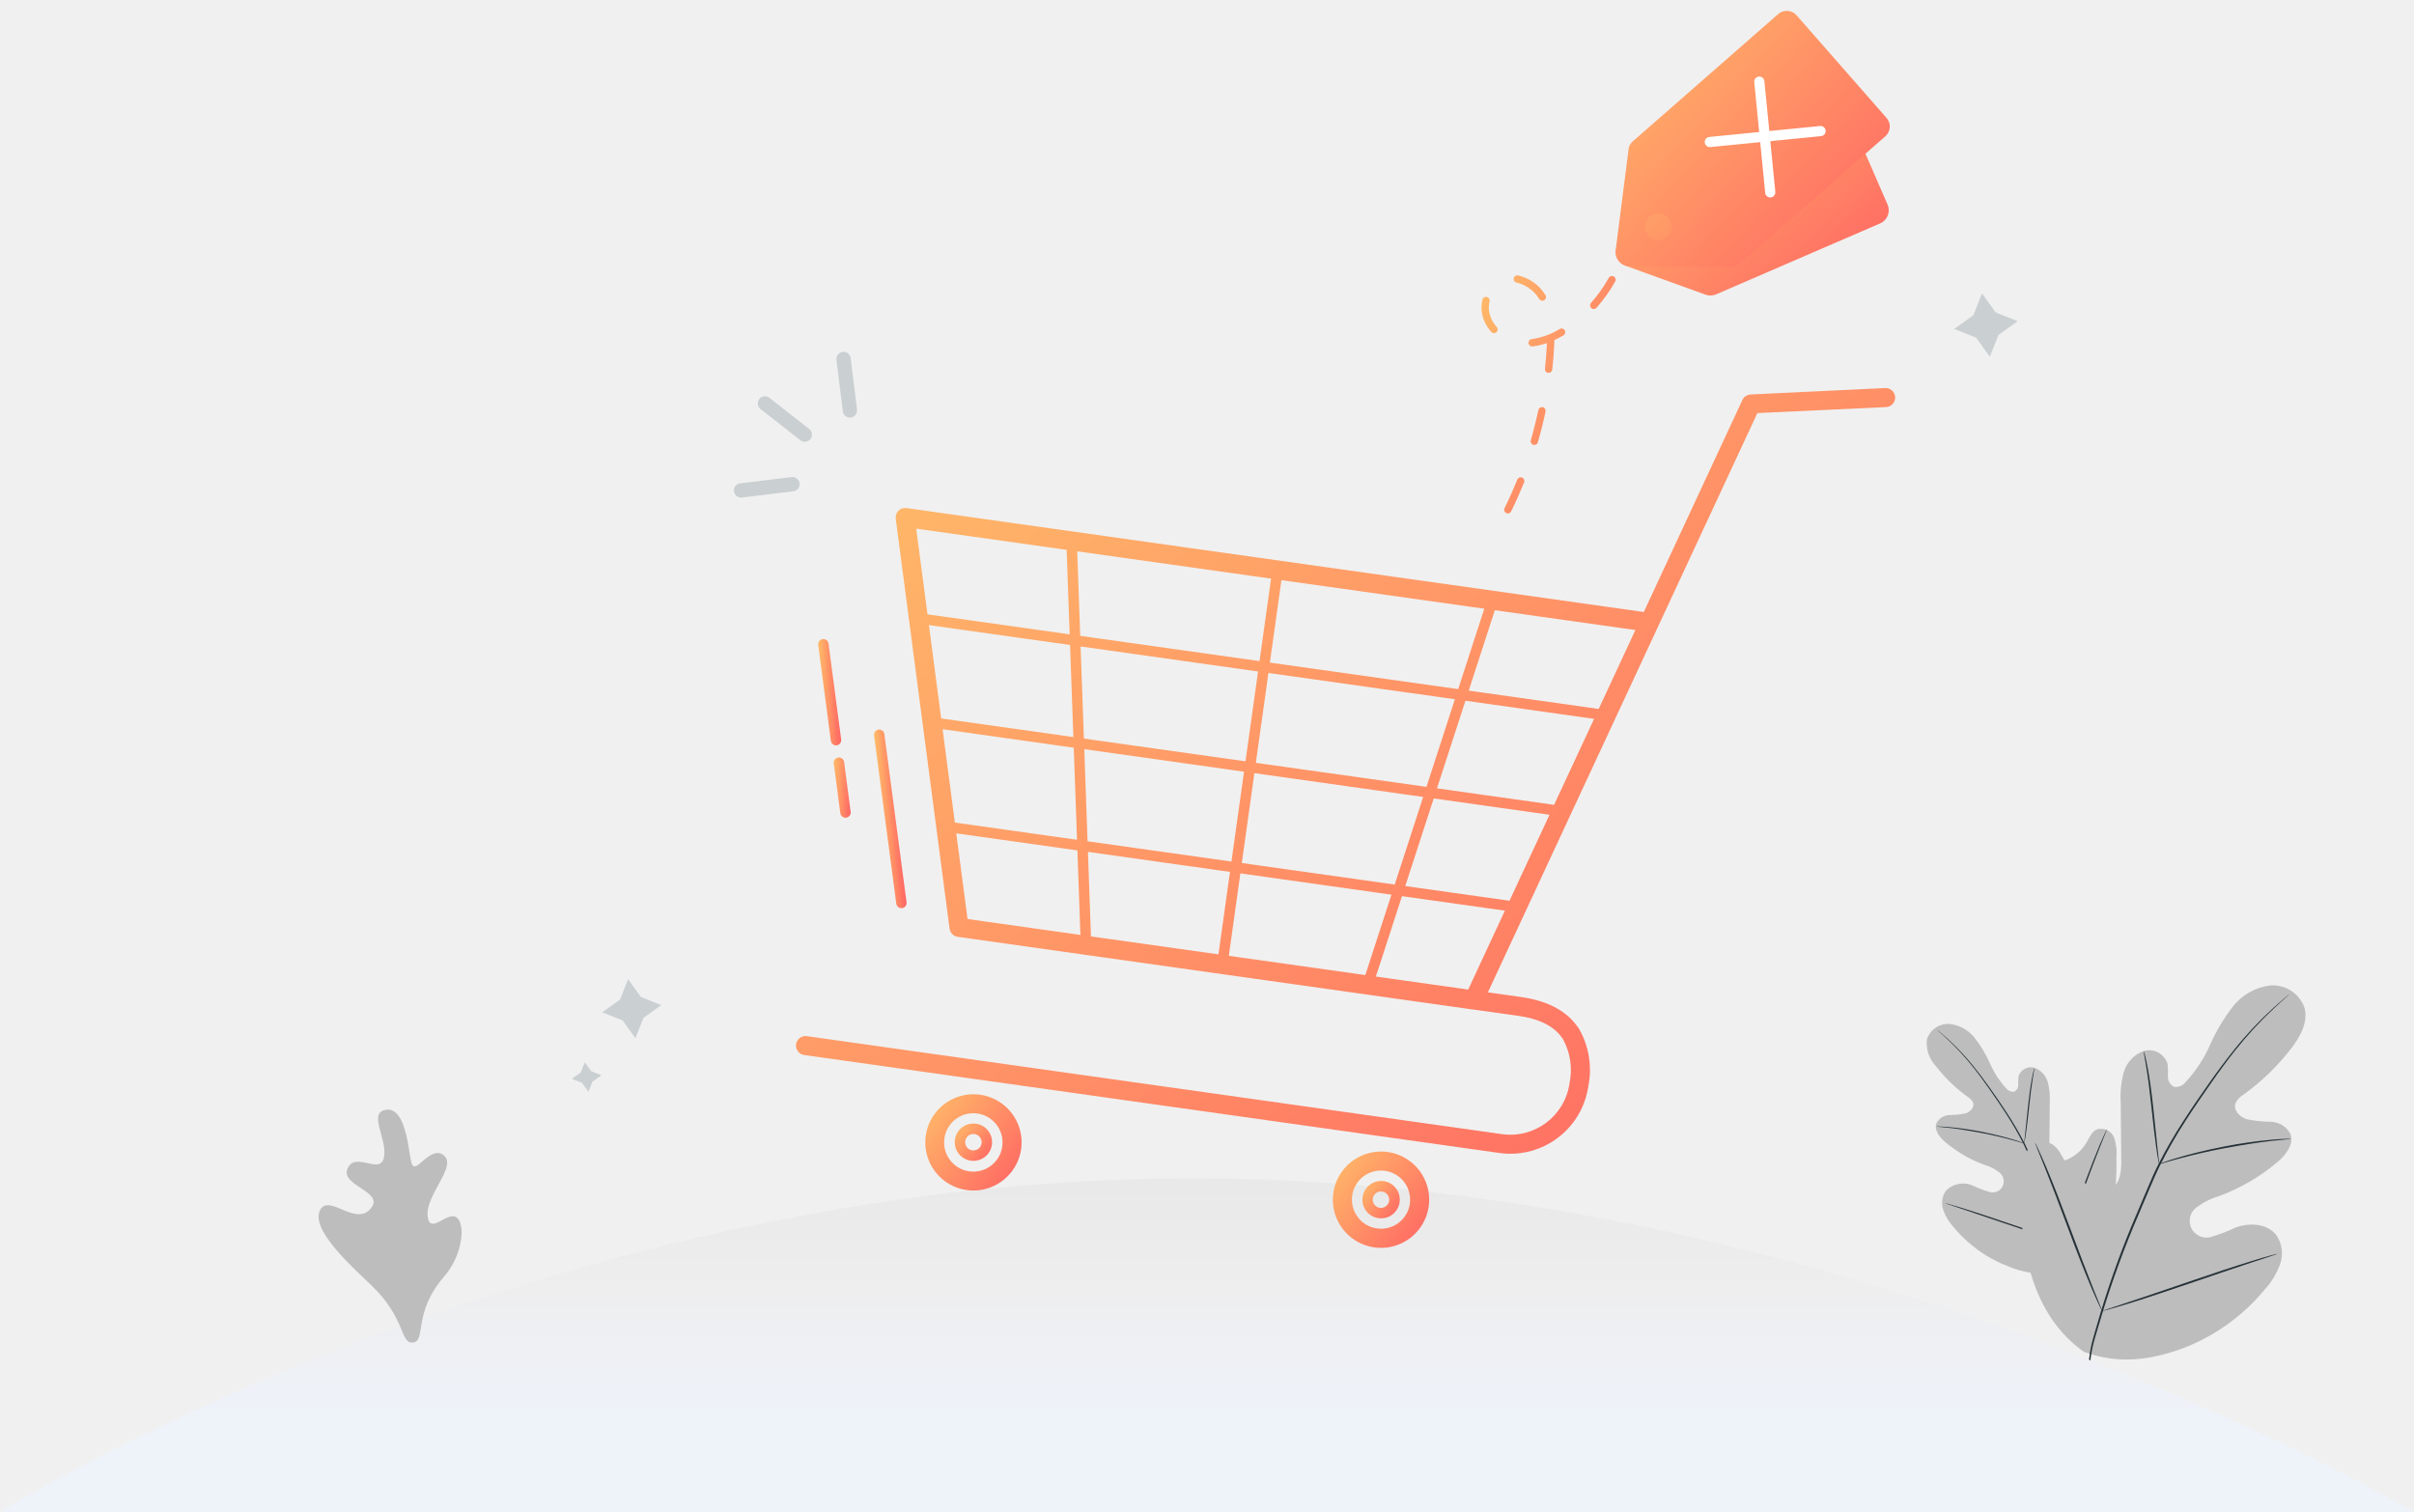
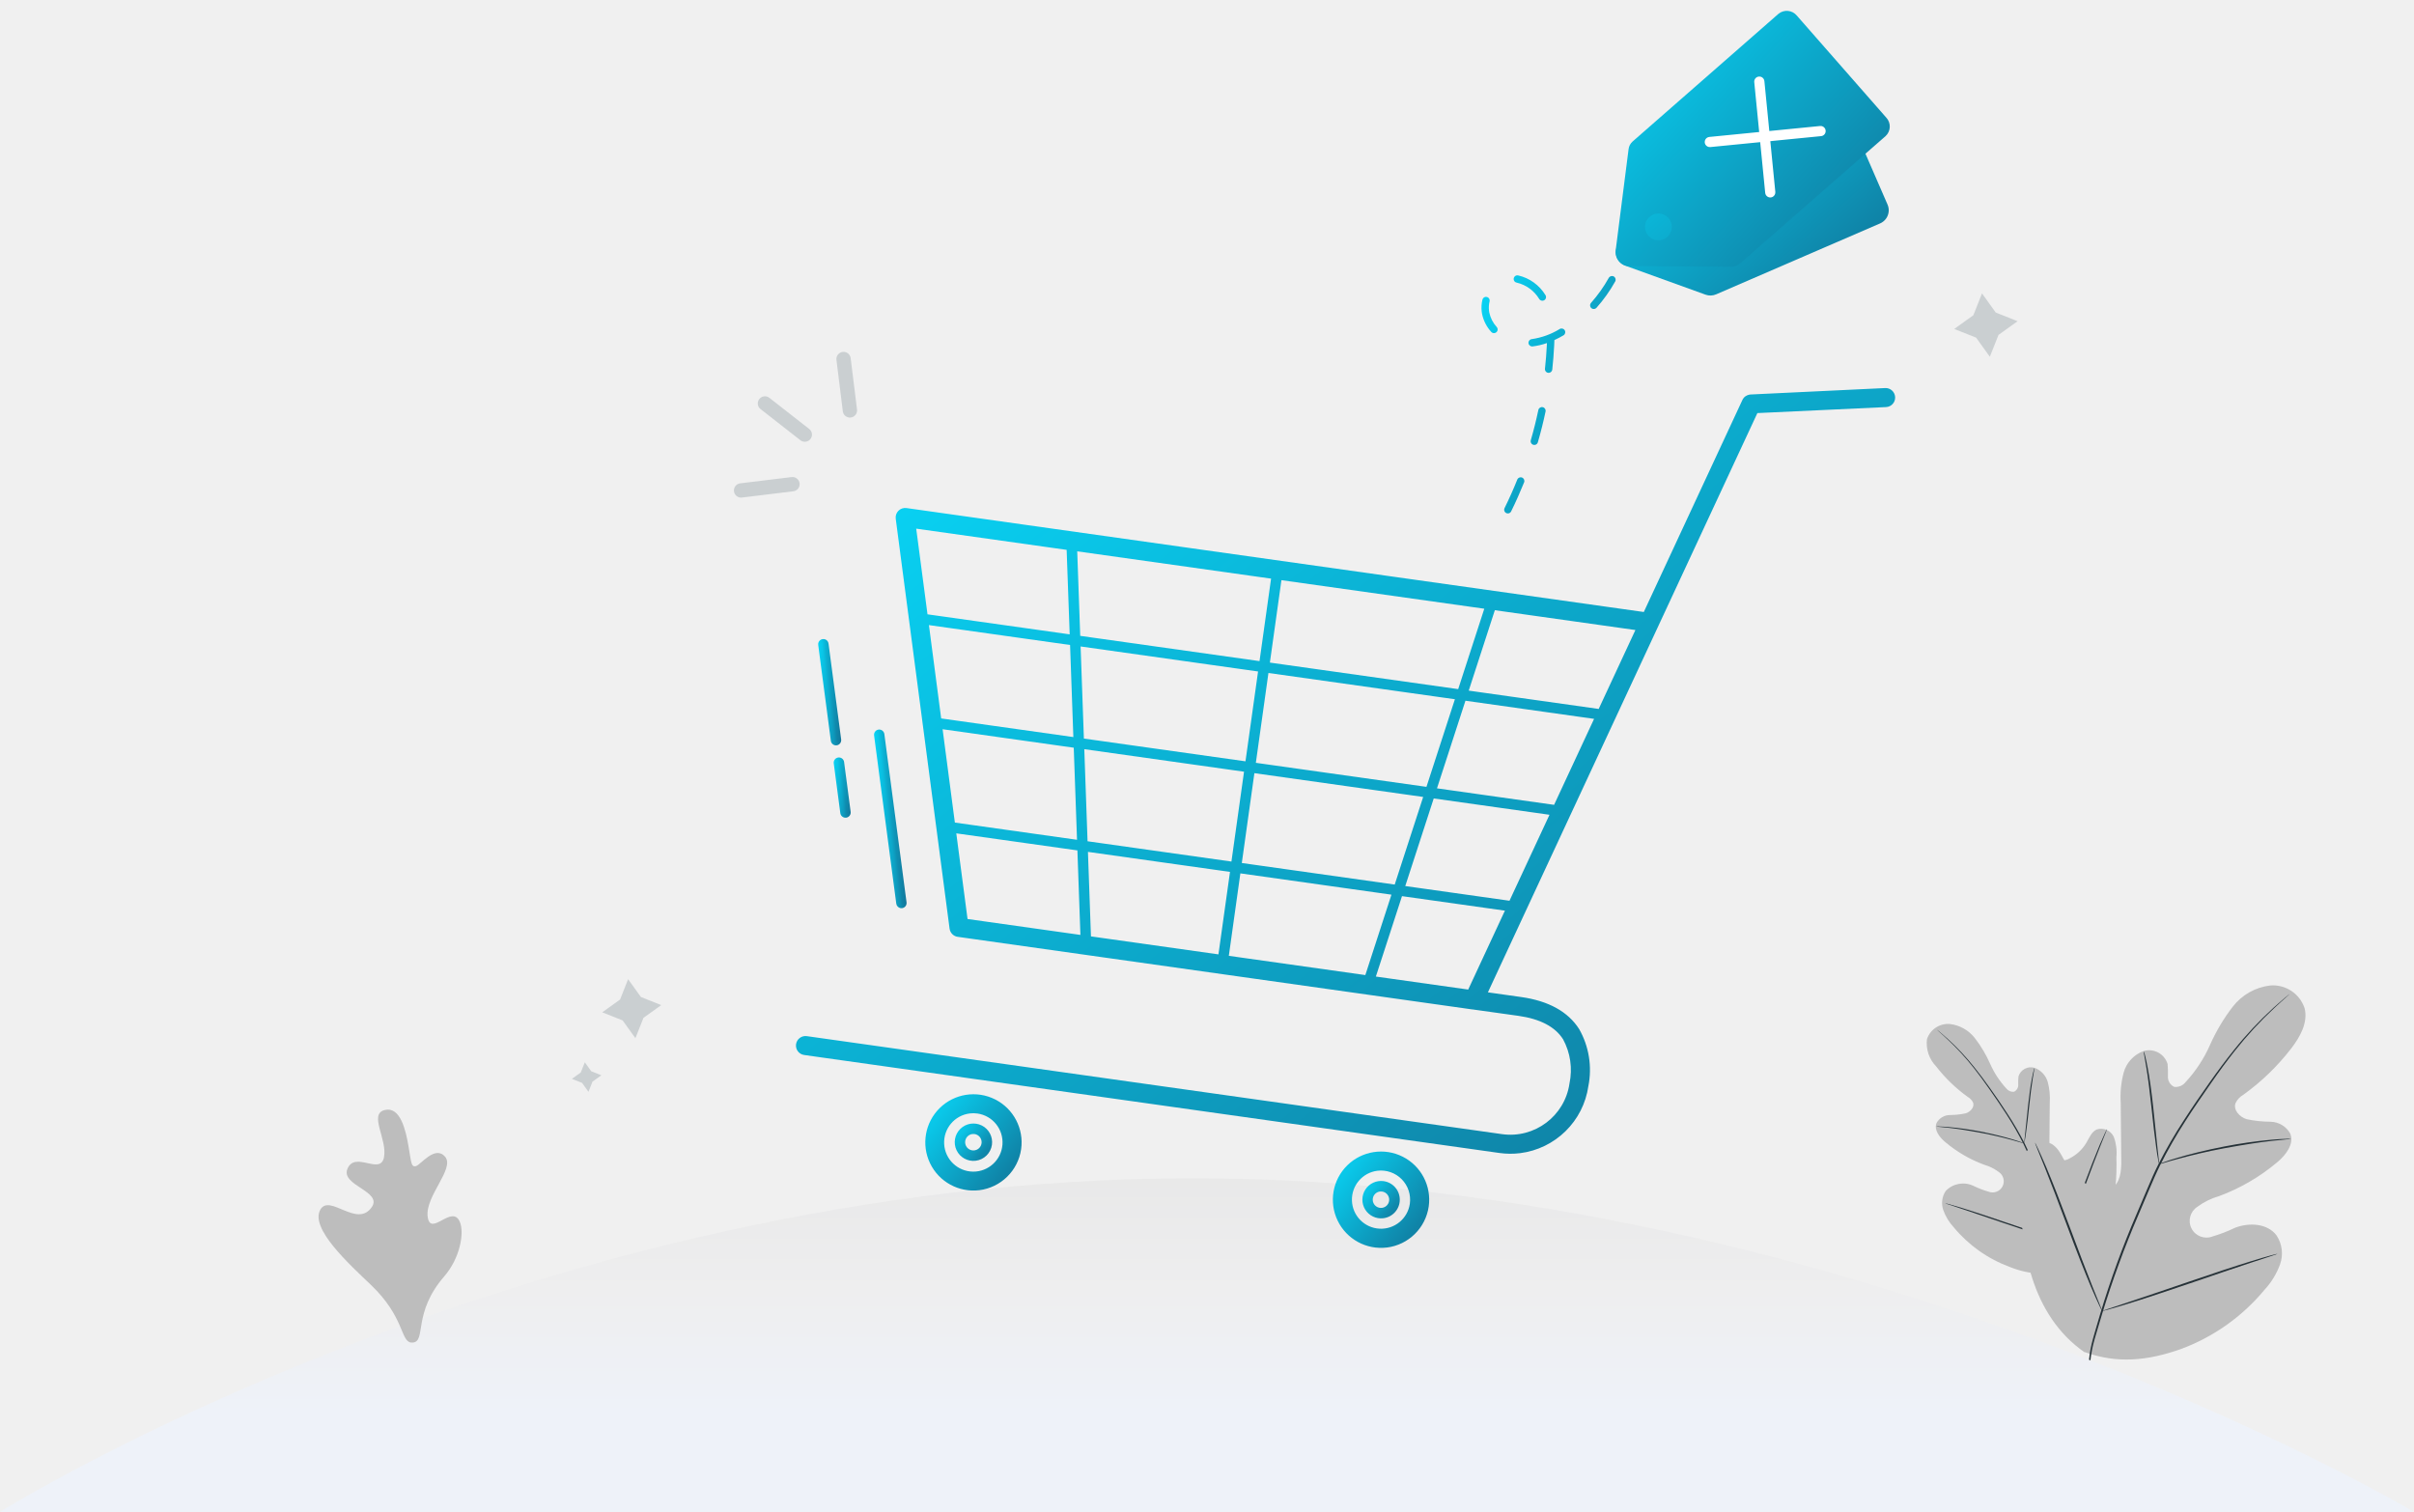
<svg xmlns="http://www.w3.org/2000/svg" width="282" height="176.631" viewBox="0 0 282 176.631">
  <defs>
    <linearGradient id="linear-gradient" x1="0.5" y1="-0.227" x2="0.5" y2="0.708" gradientUnits="objectBoundingBox">
      <stop offset="0" stop-color="#e5e5e5" />
      <stop offset="0.603" stop-color="#eeeeef" />
      <stop offset="1" stop-color="#eef2f9" />
    </linearGradient>
    <linearGradient id="linear-gradient-2" x2="1" y2="1" gradientUnits="objectBoundingBox">
-       <stop offset="0" stop-color="#ffbd69" />
-       <stop offset="1" stop-color="#ff6363" />
+       <stop offset="0" stop-color="#08d8f9" />
+       <stop offset="1" stop-color="#117397" />
    </linearGradient>
  </defs>
  <g id="empty_cart" transform="translate(-951.928 -424.488)">
    <g id="Group_4865" data-name="Group 4865" transform="translate(951.927 539.606)">
      <g id="Plant" transform="translate(225.046 4.51)">
        <path id="Path_5192" data-name="Path 5192" d="M127.211,393.547c4.152-2.879,5.11-8.249,4.966-13.08a5.316,5.316,0,0,0-.308-2.364,1.637,1.637,0,0,0-2-.857c-.6.281-.863.974-1.2,1.542a4.716,4.716,0,0,1-1.9,1.8,1.8,1.8,0,0,1-1.656.145c-.694-.385-.774-1.347-.764-2.158l.043-4.482a7.476,7.476,0,0,0-.228-2.368,2.486,2.486,0,0,0-1.557-1.686,1.508,1.508,0,0,0-1.871,1.005,7.4,7.4,0,0,0-.028,1,.845.845,0,0,1-.5.792.981.981,0,0,1-.878-.37,10.508,10.508,0,0,1-1.905-2.9,14.463,14.463,0,0,0-1.776-2.987,4.34,4.34,0,0,0-2.931-1.659,2.6,2.6,0,0,0-2.67,1.763,3.885,3.885,0,0,0,1.077,3.2,17.907,17.907,0,0,0,3.7,3.567,1.474,1.474,0,0,1,.616.672c.173.536-.336,1.064-.863,1.233a9.105,9.105,0,0,1-1.871.2,1.8,1.8,0,0,0-1.541.925c-.33.817.351,1.68,1.024,2.244a15.332,15.332,0,0,0,4.529,2.636,5.171,5.171,0,0,1,1.683.827,1.305,1.305,0,0,1-1.178,2.318,11.5,11.5,0,0,1-1.757-.678,2.808,2.808,0,0,0-3.234.6,2.537,2.537,0,0,0-.278,2.244,5.857,5.857,0,0,0,1.205,1.986,15.415,15.415,0,0,0,6.569,4.649,10.59,10.59,0,0,0,7.466.222" transform="translate(-109.986 -364.916)" fill="#bdbdbd" />
        <path id="Path_5193" data-name="Path 5193" d="M129.715,396.422a16.263,16.263,0,0,0-.962-4.393,71.829,71.829,0,0,0-2.824-7.747l-.845-1.991c-.278-.654-.555-1.3-.866-1.918a35.875,35.875,0,0,0-1.991-3.434c-.684-1.064-1.372-2.05-2.019-2.966s-1.278-1.757-1.877-2.5a28.467,28.467,0,0,0-3.083-3.292c-.395-.358-.709-.616-.925-.808l-.247-.2a.594.594,0,0,0-.086-.065.566.566,0,0,0,.077.077l.237.213c.21.185.518.462.906.827a30.107,30.107,0,0,1,3.052,3.316c.595.746,1.212,1.588,1.85,2.506s1.328,1.905,2.007,2.969a36.281,36.281,0,0,1,1.967,3.434c.308.616.58,1.258.86,1.911l.845,1.991a73.655,73.655,0,0,1,2.831,7.725,16.456,16.456,0,0,1,.986,4.362" transform="translate(-112.755 -366.431)" fill="#263238" />
        <path id="Path_5194" data-name="Path 5194" d="M147,390.365a1.625,1.625,0,0,0,.08-.342c.043-.222.1-.543.15-.943.117-.8.24-1.905.37-3.126s.268-2.324.4-3.12c.062-.4.117-.718.157-.925a1.606,1.606,0,0,0,.046-.348,1.6,1.6,0,0,0-.1.336c-.059.219-.125.536-.2.925-.154.792-.308,1.9-.441,3.12l-.326,3.129-.1.946a1.6,1.6,0,0,0-.025.348Z" transform="translate(-135.588 -376.429)" fill="#263238" />
        <path id="Path_5195" data-name="Path 5195" d="M113.577,403.739a2.239,2.239,0,0,0,.41.05c.265.025.647.059,1.119.114.943.1,2.244.308,3.665.57s2.7.579,3.619.83c.459.12.829.228,1.085.308a2.211,2.211,0,0,0,.4.1,2.212,2.212,0,0,0-.385-.154c-.251-.089-.616-.213-1.077-.345-.925-.276-2.192-.595-3.619-.872a36.378,36.378,0,0,0-3.684-.526c-.476-.043-.86-.062-1.125-.068a2.176,2.176,0,0,0-.41,0Z" transform="translate(-112.469 -391.767)" fill="#263238" />
        <path id="Path_5196" data-name="Path 5196" d="M161.44,417.842a.525.525,0,0,0,.071-.125l.179-.373c.154-.324.361-.8.616-1.387.5-1.181,1.144-2.831,1.825-4.661s1.31-3.487,1.785-4.673l.567-1.406.15-.382a.53.53,0,0,0,.043-.139.542.542,0,0,0-.071.125l-.179.373c-.154.324-.361.8-.616,1.387-.5,1.181-1.144,2.831-1.829,4.661s-1.31,3.487-1.785,4.673l-.567,1.406-.15.382a.541.541,0,0,0-.04.139Z" transform="translate(-145.578 -392.432)" fill="#263238" />
        <path id="Path_5197" data-name="Path 5197" d="M117.05,432.86a.548.548,0,0,0,.136.055l.4.136,1.464.481c1.233.407,2.941.986,4.821,1.631s3.592,1.208,4.837,1.591c.616.191,1.127.339,1.48.435l.4.108a.536.536,0,0,0,.145.028.561.561,0,0,0-.136-.055l-.4-.136-1.453-.481c-1.233-.407-2.941-.986-4.821-1.631s-3.588-1.208-4.837-1.591c-.616-.191-1.127-.339-1.48-.435l-.407-.108A.536.536,0,0,0,117.05,432.86Z" transform="translate(-114.872 -411.914)" fill="#263238" />
      </g>
      <g id="Plant-2" data-name="Plant" transform="translate(236.067 0)">
        <path id="Path_5192-2" data-name="Path 5192" d="M117.441,407.784c-6.218-4.311-7.653-12.352-7.436-19.585a7.952,7.952,0,0,1,.462-3.54,2.451,2.451,0,0,1,2.991-1.283c.9.42,1.293,1.459,1.8,2.308a7.062,7.062,0,0,0,2.839,2.7,2.692,2.692,0,0,0,2.48.217c1.039-.576,1.159-2.017,1.145-3.231l-.065-6.711a11.194,11.194,0,0,1,.342-3.545,3.722,3.722,0,0,1,2.331-2.525,2.258,2.258,0,0,1,2.8,1.5,11.076,11.076,0,0,1,.042,1.5,1.265,1.265,0,0,0,.743,1.186,1.47,1.47,0,0,0,1.316-.554,15.75,15.75,0,0,0,2.853-4.339,21.63,21.63,0,0,1,2.659-4.473,6.5,6.5,0,0,1,4.39-2.483,3.9,3.9,0,0,1,4,2.64c.443,1.688-.54,3.411-1.611,4.787a26.814,26.814,0,0,1-5.539,5.34,2.206,2.206,0,0,0-.923,1.006c-.259.8.5,1.592,1.293,1.846a13.651,13.651,0,0,0,2.8.3,2.689,2.689,0,0,1,2.308,1.385c.494,1.223-.526,2.516-1.533,3.36a22.957,22.957,0,0,1-6.781,3.947,7.741,7.741,0,0,0-2.52,1.237,1.955,1.955,0,0,0,1.763,3.471,17.171,17.171,0,0,0,2.63-1.016c1.648-.628,3.78-.522,4.842.9a3.8,3.8,0,0,1,.415,3.36,8.769,8.769,0,0,1-1.809,2.973,23.079,23.079,0,0,1-9.838,6.962c-3.822,1.339-7.386,1.713-11.18.332" transform="translate(-109.984 -364.913)" fill="#bdbdbd" />
        <path id="Path_5193-2" data-name="Path 5193" d="M113.99,411c.254-2.866.383-2.927,1.44-6.578a107.552,107.552,0,0,1,4.228-11.6l1.265-2.981c.415-.979.831-1.948,1.3-2.871a53.707,53.707,0,0,1,2.981-5.142c1.025-1.592,2.054-3.07,3.023-4.44s1.911-2.63,2.811-3.744a42.621,42.621,0,0,1,4.616-4.93c.591-.536,1.062-.923,1.385-1.209l.369-.3a.889.889,0,0,1,.129-.1.85.85,0,0,1-.115.115l-.355.319c-.314.277-.777.692-1.357,1.237a45.089,45.089,0,0,0-4.568,4.966c-.891,1.117-1.814,2.377-2.769,3.753s-1.989,2.853-3.006,4.445a54.337,54.337,0,0,0-2.945,5.142c-.462.923-.868,1.883-1.288,2.862l-1.265,2.981a110.281,110.281,0,0,0-4.237,11.567c-1.066,3.637-1.209,3.693-1.478,6.532" transform="translate(-106.136 -366.093)" fill="#263238" />
        <path id="Path_5194-2" data-name="Path 5194" d="M148.8,394.743a2.433,2.433,0,0,1-.12-.512c-.065-.332-.143-.812-.225-1.412-.175-1.2-.36-2.853-.554-4.68s-.4-3.48-.6-4.671c-.092-.6-.175-1.076-.235-1.385a2.4,2.4,0,0,1-.069-.522,2.4,2.4,0,0,1,.152.5c.088.328.189.8.3,1.385.231,1.186.462,2.843.66,4.671l.489,4.684.157,1.417a2.4,2.4,0,0,1,.037.522Z" transform="translate(-132.637 -373.876)" fill="#263238" />
        <path id="Path_5195-2" data-name="Path 5195" d="M129,403.737a3.349,3.349,0,0,1-.614.074c-.4.037-.969.088-1.676.171-1.413.157-3.36.462-5.488.854s-4.043.868-5.419,1.242c-.688.18-1.242.342-1.625.462a3.309,3.309,0,0,1-.6.148,3.308,3.308,0,0,1,.576-.231c.374-.134.923-.319,1.611-.517,1.385-.411,3.281-.891,5.419-1.306a54.45,54.45,0,0,1,5.516-.789c.711-.065,1.288-.092,1.685-.1a3.259,3.259,0,0,1,.614,0Z" transform="translate(-97.41 -385.811)" fill="#263238" />
        <path id="Path_5196-2" data-name="Path 5196" d="M169.285,424.378a.789.789,0,0,1-.106-.189l-.268-.559c-.231-.485-.54-1.2-.923-2.077-.751-1.768-1.713-4.237-2.733-6.979s-1.962-5.221-2.673-7l-.849-2.1-.225-.572a.8.8,0,0,1-.065-.208.813.813,0,0,1,.106.189l.268.559c.231.485.54,1.2.923,2.077.751,1.768,1.713,4.237,2.737,6.979s1.962,5.221,2.673,7l.849,2.1.225.572A.808.808,0,0,1,169.285,424.378Z" transform="translate(-159.788 -386.331)" fill="#263238" />
        <path id="Path_5197-2" data-name="Path 5197" d="M137.541,432.86a.821.821,0,0,1-.2.083l-.6.2-2.193.72c-1.846.609-4.4,1.478-7.219,2.442s-5.378,1.81-7.242,2.382c-.923.286-1.689.508-2.216.651l-.6.162a.8.8,0,0,1-.217.042.84.84,0,0,1,.2-.083l.6-.2,2.174-.72c1.846-.609,4.4-1.478,7.219-2.442s5.373-1.81,7.242-2.382c.923-.286,1.689-.508,2.216-.651l.609-.162A.8.8,0,0,1,137.541,432.86Z" transform="translate(-107.554 -401.497)" fill="#263238" />
      </g>
      <path id="Path_5742" data-name="Path 5742" d="M139.352,0C216.314,0,282,38.975,282,38.975H0S62.39,0,139.352,0Z" transform="translate(0 22.54)" fill="url(#linear-gradient)" />
    </g>
    <g id="Group_4868" data-name="Group 4868" transform="translate(1005.708 423.12)">
      <g id="Group_4980" data-name="Group 4980" transform="translate(0 21.598) rotate(-7)">
        <g id="Group_4913" data-name="Group 4913" transform="translate(26.265 0)">
          <g id="Group_4882" data-name="Group 4882" transform="translate(89.925 0.02)">
            <g id="Group_4869" data-name="Group 4869" transform="translate(0.02 26.873)">
              <g id="Group_4868-2" data-name="Group 4868" transform="translate(0 0)">
                <path id="Path_5743" data-name="Path 5743" d="M.45,27.481a.431.431,0,0,1-.36-.666c.662-1.011,1.3-2.063,1.882-3.127a.43.43,0,0,1,.753.416c-.6,1.082-1.242,2.153-1.916,3.182A.429.429,0,0,1,.45,27.481ZM4.5,19.916a.431.431,0,0,1-.4-.6c.477-1.114.918-2.261,1.31-3.407a.43.43,0,0,1,.813.28c-.4,1.167-.849,2.334-1.333,3.467a.429.429,0,0,1-.4.262ZM7.18,11.758a.431.431,0,0,1-.419-.529c.206-.879.389-1.774.544-2.661q.025-.15.05-.29a8.049,8.049,0,0,1-1.687.185H5.646a.43.43,0,0,1,0-.86h.019a8.556,8.556,0,0,0,3.378-.776.43.43,0,0,1,.342.789,11.7,11.7,0,0,1-1.122.42c-.032.212-.069.437-.112.681-.158.9-.344,1.813-.554,2.708a.429.429,0,0,1-.418.332ZM1.409,6.377a.43.43,0,0,1-.353-.185A4.457,4.457,0,0,1,.251,4C.243,3.908.24,3.813.24,3.719A3.966,3.966,0,0,1,.508,2.292a.43.43,0,0,1,.8.309A3.109,3.109,0,0,0,1.1,3.72c0,.073,0,.145.008.217A3.594,3.594,0,0,0,1.76,5.7a.429.429,0,0,1-.352.675ZM13.323,5a.43.43,0,0,1-.286-.753A16.651,16.651,0,0,0,15.452,1.6a.43.43,0,0,1,.694.509,17.511,17.511,0,0,1-2.54,2.783A.428.428,0,0,1,13.325,5ZM7.48,3.308a.431.431,0,0,1-.392-.252A4.171,4.171,0,0,0,4.717.842.43.43,0,1,1,4.984.025,5.058,5.058,0,0,1,7.87,2.7a.429.429,0,0,1-.391.608Z" transform="translate(0 0)" fill="url(#linear-gradient-2)" />
              </g>
            </g>
            <g id="Group_4871" data-name="Group 4871" transform="translate(16.638 9.62)">
              <g id="Group_4870" data-name="Group 4870" transform="translate(0 0)">
                <path id="Path_5744" data-name="Path 5744" d="M32.226,15.183A1.673,1.673,0,0,1,31.072,16.4L11.049,22.29a1.67,1.67,0,0,1-1.231-.113l-8.887-4.5A1.679,1.679,0,0,1,.24,15.332L5.255,6.74a1.667,1.667,0,0,1,.972-.761L26.249.088a1.68,1.68,0,0,1,2.082,1.135l3.872,13.1a1.665,1.665,0,0,1,.023.865Z" fill="url(#linear-gradient-2)" />
              </g>
            </g>
            <g id="Group_4881" data-name="Group 4881" transform="translate(16.596 0.012)">
              <g id="Group_4873" data-name="Group 4873" transform="translate(0 0)">
                <g id="Group_4872" data-name="Group 4872">
                  <path id="Path_5745" data-name="Path 5745" d="M3.007,13.814.063,25.394a1.64,1.64,0,0,0,1.361,2l11.857,1.521a1.418,1.418,0,0,0,.982-.229L33,15.954a1.524,1.524,0,0,0,.334-2.127L24.418.725a1.526,1.526,0,0,0-2.1-.472L3.581,12.986A1.418,1.418,0,0,0,3.007,13.814Zm3.649,8.563a1.567,1.567,0,1,1-2.179-.417,1.567,1.567,0,0,1,2.179.417Z" fill="url(#linear-gradient-2)" />
                </g>
              </g>
            </g>
          </g>
          <g id="Group_4912" data-name="Group 4912" transform="translate(0.134 43.926)">
            <g id="Group_4904" data-name="Group 4904" transform="translate(0.033 0)">
              <path id="Path_5758" data-name="Path 5758" d="M135.536,1.26,119.843.091h0l-.064,0h-.032l-.038,0a.935.935,0,0,0-.372.107l-.025.013-.026.017a.93.93,0,0,0-.214.181c-.012.013-.023.026-.034.04l-.015.021c-.013.018-.027.037-.039.056l0,0-14.532,23.3L20.312,1.254a.939.939,0,0,0-1.184.914l.407,48.3a.942.942,0,0,0,.7.9l.009,0,.007,0,46.184,12.4.508.136,11.948,3.207H78.9l5.238,1.406c2.514.675,4.176,1.833,4.942,3.444A7.7,7.7,0,0,1,89.2,77.28a7.155,7.155,0,0,1-8.764,5.048L1.23,61.068a.939.939,0,1,0-.486,1.815L79.955,84.143a9.036,9.036,0,0,0,11.067-6.376,9.492,9.492,0,0,0-.246-6.61c-1.014-2.132-3.085-3.63-6.156-4.455L80.6,65.624l25.065-40.2.007-.011,14.6-23.412L135.4,3.133a.94.94,0,1,0,.137-1.875ZM86.164,20.874l-4.322,9.269L60.079,24.3l2.6-9.73ZM55.95,36.34,53.121,46.913l-16.7-4.483.961-11.074ZM37.459,30.469,38.42,19.4,59,24.92,56.176,35.493Zm19.339,6.1,19.6,5.26L71.7,51.9,53.97,47.14Zm.227-.847,2.828-10.572,21.613,5.8-4.7,10.071Zm4.809-21.378-2.6,9.73L38.5,18.508l.884-10.192ZM21.02,3.389l17.5,4.7-.884,10.192L21.108,13.841Zm.1,11.363,16.442,4.414L36.6,30.239l-15.386-4.13Zm.1,12.267,15.3,4.107L35.559,42.2,21.314,38.376Zm.191,22.72-.088-10.453,14.16,3.8L34.6,53.278ZM35.46,53.509l.884-10.192L52.895,47.76l-2.6,9.73Zm15.681,4.209,2.6-9.731,17.579,4.718L67,61.975Zm27.562,7.4-10.84-2.909,4.322-9.269,12.089,3.245ZM84.759,55.4l-12.2-3.274,4.7-10.071L90.811,45.7ZM91.3,44.92,77.632,41.252l4.7-10.071,15.021,4.032Zm6.538-10.485L82.7,30.374,87.026,21.1l16.379,4.4Z" transform="translate(0.175 0.175)" fill="url(#linear-gradient-2)" />
              <path id="Path_5759" data-name="Path 5759" d="M82.477,84.8a9.254,9.254,0,0,1-2.393-.318L.874,63.224a1.112,1.112,0,1,1,.574-2.149L80.658,82.335a6.983,6.983,0,0,0,8.552-4.927,7.545,7.545,0,0,0-.116-5.2c-.743-1.563-2.369-2.69-4.831-3.351l-5.234-1.4-.009,0-.012,0L20.37,51.709l-.009,0a1.118,1.118,0,0,1-.827-1.067l-.407-48.3a1.111,1.111,0,0,1,1.4-1.082l84.009,22.549L119,.607l0,0c.014-.022.029-.042.044-.063l0,0,.014-.02.034-.04.007-.008a1.1,1.1,0,0,1,.253-.214l.006,0,.025-.015.023-.012.006,0a1.1,1.1,0,0,1,.441-.127h.01l.035,0h.038c.023,0,.046,0,.069,0h.014l15.69,1.169a1.112,1.112,0,1,1-.162,2.219L120.537,2.36,81.045,65.693l3.792,1.018c3.123.838,5.231,2.368,6.268,4.548a9.653,9.653,0,0,1,.256,6.728A9.218,9.218,0,0,1,82.475,84.8ZM1.16,61.383a.767.767,0,0,0-.2,1.508L80.171,84.152A8.864,8.864,0,0,0,91.029,77.9a9.327,9.327,0,0,0-.235-6.491c-.991-2.084-3.025-3.552-6.045-4.362l-4.243-1.138.123-.2L120.355,2l15.23,1.135a.767.767,0,1,0,.112-1.53L120.009.438h-.116a.758.758,0,0,0-.3.087l-.016.008-.011.006-.016.01a.759.759,0,0,0-.175.147l-.008.009a.3.3,0,0,0-.021.025l0,0-.01.014c-.011.015-.022.03-.032.045l0,.007L104.7,24.211l-.124-.033L20.44,1.6a.767.767,0,0,0-.966.746l.407,48.3a.771.771,0,0,0,.564.734l.014,0,.012,0L84.352,68.529c2.565.688,4.265,1.879,5.054,3.537a7.864,7.864,0,0,1,.138,5.436,7.316,7.316,0,0,1-8.975,5.17L1.359,61.412A.767.767,0,0,0,1.16,61.383ZM78.954,65.49l-11.162-3,4.469-9.587L84.716,56.25ZM68.279,62.267,78.8,65.09l5.38-8.628L72.453,53.316Zm-1.01.086L51.1,58.015l2.692-10.064,17.945,4.817ZM51.525,57.77l15.554,4.175,4.172-8.952-17.214-4.62Zm-.938.105L35.448,53.813l.915-10.541,16.917,4.541ZM35.816,53.554l14.526,3.9,2.514-9.4L36.67,43.711Zm49.193,2.224-12.52-3.36,4.843-10.389,13.921,3.737ZM72.976,52.191l11.876,3.188,5.862-9.4-13.19-3.54ZM34.924,53.672,21.411,50.045,21.32,39.234l14.52,3.9ZM21.754,49.78l12.861,3.452.854-9.843-13.8-3.7Zm50.211,2.5-18.036-4.84,2.917-10.906.167.045,19.8,5.313ZM54.352,47.192l17.422,4.676,4.547-9.754L57.09,36.953Zm-.938.105-.167-.045-16.84-4.52L37.4,31.309l18.933,5.082ZM36.776,42.475l16.394,4.4,2.739-10.239-18.2-4.886Zm54.77,2.818L77.559,41.539,82.4,31.15l15.387,4.13Zm-13.5-3.981,13.342,3.581,5.862-9.4L82.593,31.558Zm-42.162,1.28-14.57-3.911-.1-11.715,15.66,4.2ZM21.657,38.417l13.919,3.737.931-10.724-14.942-4.01ZM77.036,41.4l-.14-.038L56.984,36.016,59.9,25.11l21.979,5.9Zm-19.63-5.626L76.845,40.99l4.547-9.754-21.247-5.7Zm-.938.105-.167-.045L37.444,30.772l.992-11.424,20.951,5.623ZM37.814,30.513l18.411,4.94,2.739-10.239L38.744,19.787Zm60.27,4.294L82.63,30.659l4.47-9.587,16.745,4.494ZM83.117,30.433l14.808,3.975,5.38-8.628-16.015-4.3Zm-46.2.2L21.21,26.413l-.1-11.715L37.918,19.21ZM21.553,26.148l15.06,4.042.931-10.724L21.461,15.15Zm60.555,4.371-.14-.038L60.037,24.6l2.692-10.064,23.847,6.4ZM60.461,24.351,81.916,30.11l4.172-8.952-23.115-6.2Zm-.937.105L38.482,18.809,39.4,8.268l.2.053,22.62,6.071ZM38.851,18.551,59.28,24.033l2.514-9.4L39.707,8.708Zm-.892.118L21.107,14.145,21.015,3.335,38.874,8.128ZM21.45,13.88l16.2,4.348L38.5,8.386l-17.14-4.6Z" transform="translate(0 0)" fill="url(#linear-gradient-2)" />
            </g>
            <g id="Group_4905" data-name="Group 4905" transform="translate(13.653 70.133)">
              <path id="Path_5760" data-name="Path 5760" d="M6.873.193a5.456,5.456,0,1,0,3.865,6.689A5.449,5.449,0,0,0,6.873.193Zm2.048,6.2A3.579,3.579,0,1,1,6.387,2.011,3.571,3.571,0,0,1,8.92,6.393Z" transform="translate(0.168 0.166)" fill="url(#linear-gradient-2)" />
              <path id="Path_5761" data-name="Path 5761" d="M5.635,11.262a5.625,5.625,0,1,1,5.437-4.17,5.641,5.641,0,0,1-5.437,4.17ZM5.629.344A5.293,5.293,0,1,0,7,.526,5.272,5.272,0,0,0,5.629.344Zm.01,9.038A3.749,3.749,0,1,1,9.255,6.6l-.167-.045.167.045A3.752,3.752,0,0,1,5.638,9.381ZM5.63,2.226a3.412,3.412,0,1,0,.88.117,3.4,3.4,0,0,0-.88-.117Z" transform="translate(0 0)" fill="url(#linear-gradient-2)" />
            </g>
            <g id="Group_4906" data-name="Group 4906" transform="translate(60.091 82.577)">
              <path id="Path_5762" data-name="Path 5762" d="M6.873.193a5.457,5.457,0,1,0,3.865,6.689A5.449,5.449,0,0,0,6.873.193Zm2.047,6.2A3.579,3.579,0,1,1,6.387,2.011,3.571,3.571,0,0,1,8.92,6.393Z" transform="translate(0.172 0.171)" fill="url(#linear-gradient-2)" />
              <path id="Path_5763" data-name="Path 5763" d="M5.639,11.267A5.627,5.627,0,1,1,11.077,7.1a5.643,5.643,0,0,1-5.437,4.17ZM5.633.348A5.3,5.3,0,1,0,7,.53,5.278,5.278,0,0,0,5.633.348Zm.006,9.037A3.747,3.747,0,1,1,9.259,6.608h0A3.749,3.749,0,0,1,5.638,9.385Zm0-7.155A3.4,3.4,0,1,0,8.925,6.518h0A3.412,3.412,0,0,0,5.634,2.23Z" transform="translate(0 0)" fill="url(#linear-gradient-2)" />
            </g>
            <g id="Group_4907" data-name="Group 4907" transform="translate(63.54 86.026)">
              <path id="Path_5764" data-name="Path 5764" d="M2.534.071A2.012,2.012,0,1,0,3.959,2.537,2.009,2.009,0,0,0,2.534.071Zm.578,2.238a1.135,1.135,0,1,1-.8-1.39,1.133,1.133,0,0,1,.8,1.39Z" transform="translate(0.172 0.173)" fill="url(#linear-gradient-2)" />
              <path id="Path_5765" data-name="Path 5765" d="M2.186,4.372a2.185,2.185,0,1,1,.562-4.3h0a2.185,2.185,0,0,1-.563,4.3Zm0-4.026A1.845,1.845,0,1,0,2.66.41h0A1.842,1.842,0,0,0,2.182.347Zm0,3.148a1.306,1.306,0,1,1,1.262-.968,1.309,1.309,0,0,1-1.262.968Zm0-2.269a.962.962,0,1,0,.93,1.211h0a.963.963,0,0,0-.929-1.211Z" transform="translate(0 0)" fill="url(#linear-gradient-2)" />
            </g>
            <g id="Group_4908" data-name="Group 4908" transform="translate(17.1 73.558)">
              <path id="Path_5766" data-name="Path 5766" d="M2.534.071A2.012,2.012,0,1,0,3.959,2.537,2.009,2.009,0,0,0,2.534.071Zm.578,2.238a1.135,1.135,0,1,1-.8-1.39,1.133,1.133,0,0,1,.8,1.39Z" transform="translate(0.172 0.17)" fill="url(#linear-gradient-2)" />
              <path id="Path_5767" data-name="Path 5767" d="M2.187,4.371A2.183,2.183,0,1,1,4.3,2.753a2.189,2.189,0,0,1-2.11,1.618Zm0-4.026a1.841,1.841,0,1,0,.476.063A1.834,1.834,0,0,0,2.184.345Zm0,3.148A1.3,1.3,0,1,1,3.481,2.279,1.31,1.31,0,0,1,2.186,3.493Zm0-2.269a.963.963,0,1,0,.249.033.96.96,0,0,0-.249-.033Z" transform="translate(0 0)" fill="url(#linear-gradient-2)" />
            </g>
            <g id="Group_4909" data-name="Group 4909" transform="translate(13.564 26.549)">
              <path id="Path_5768" data-name="Path 5768" d="M.5,20.682a.43.43,0,0,0,.378-.077.441.441,0,0,0,.168-.351L.868.437A.438.438,0,0,0,.43,0,.436.436,0,0,0,0,.443L.177,20.261a.44.44,0,0,0,.322.421Z" transform="translate(0.169 0.173)" fill="url(#linear-gradient-2)" />
              <path id="Path_5769" data-name="Path 5769" d="M.782,21.043a.6.6,0,0,1-.156-.021h0a.614.614,0,0,1-.448-.587L0,.617A.608.608,0,0,1,.6,0a.61.61,0,0,1,.61.608l.177,19.818a.608.608,0,0,1-.6.617ZM.606.346h0A.265.265,0,0,0,.342.615L.519,20.433a.267.267,0,0,0,.195.255h0a.276.276,0,0,0,.07.009.265.265,0,0,0,.261-.269L.868.611A.265.265,0,0,0,.606.347Z" transform="translate(0 0)" fill="url(#linear-gradient-2)" />
            </g>
            <g id="Group_4910" data-name="Group 4910" transform="translate(8.374 15.279)">
              <path id="Path_5770" data-name="Path 5770" d="M.425,12.138a.433.433,0,0,0,.38-.077.44.44,0,0,0,.169-.351L.872.436A.436.436,0,1,0,0,.443L.1,11.717A.44.44,0,0,0,.425,12.138Z" transform="translate(0.172 0.173)" fill="url(#linear-gradient-2)" />
              <path id="Path_5771" data-name="Path 5771" d="M.709,12.5A.61.61,0,0,1,.1,11.891L0,.617A.608.608,0,1,1,1.215.608l.1,11.274a.609.609,0,0,1-.6.617ZM.608.346h0A.262.262,0,0,0,.419.426.267.267,0,0,0,.344.615l.1,11.274a.267.267,0,0,0,.2.255h0a.263.263,0,0,0,.23-.046.267.267,0,0,0,.1-.213L.872.611A.265.265,0,0,0,.608.346Z" transform="translate(0 0)" fill="url(#linear-gradient-2)" />
            </g>
            <g id="Group_4911" data-name="Group 4911" transform="translate(8.488 29.209)">
              <path id="Path_5772" data-name="Path 5772" d="M.434,0A.437.437,0,0,0,0,.443L.053,6.312a.437.437,0,1,0,.875-.007L.875.436A.439.439,0,0,0,.434,0Z" transform="translate(0.173 0.173)" fill="url(#linear-gradient-2)" />
              <path id="Path_5773" data-name="Path 5773" d="M.663,7.093a.611.611,0,0,1-.609-.608L0,.617A.609.609,0,1,1,1.219.608l.053,5.869a.61.61,0,0,1-.6.617ZM.607.346h0A.265.265,0,0,0,.344.614L.4,6.483a.267.267,0,0,0,.2.255.276.276,0,0,0,.071.009.265.265,0,0,0,.263-.269L.875.61A.266.266,0,0,0,.8.422.256.256,0,0,0,.607.346Z" transform="translate(0 0)" fill="url(#linear-gradient-2)" />
            </g>
          </g>
        </g>
        <g id="Group_4974" data-name="Group 4974" transform="translate(0.001 35.477)" opacity="0.22">
          <g id="Group_4973" data-name="Group 4973" transform="translate(0.027 60.374)">
            <path id="Path_5790" data-name="Path 5790" d="M4.7,2.248,6.943,3.476,4.7,4.7,3.476,6.944,2.247,4.7,0,3.47,2.245,2.246,3.47,0Z" transform="translate(4.475 0.003)" fill="#455a64" />
            <path id="Path_5791" data-name="Path 5791" d="M2.35,1.124l1.122.615-1.121.613L1.738,3.473,1.124,2.35,0,1.736l1.121-.613L1.735,0Z" transform="translate(0.007 9.023)" fill="#455a64" />
          </g>
          <path id="Path_5792" data-name="Path 5792" d="M5.047,2.413l2.411,1.32L5.049,5.049,3.733,7.457,2.413,5.047,0,3.727,2.411,2.411,3.727,0Z" transform="translate(170.99 0.128)" fill="#455a64" />
        </g>
        <g id="Group_4979" data-name="Group 4979" transform="translate(27.155 26.16)" opacity="0.22">
          <g id="Group_4976" data-name="Group 4976" transform="translate(13.791 0.01)">
            <path id="Path_5796" data-name="Path 5796" d="M1.679,6.916,1.674.838A.837.837,0,0,0,0,.837L.006,6.915a.837.837,0,0,0,1.673,0Z" transform="translate(0 0)" fill="#455a64" />
          </g>
          <g id="Group_4977" data-name="Group 4977" transform="translate(0.01 13.791)">
            <path id="Path_5797" data-name="Path 5797" d="M7.752.843A.838.838,0,0,0,6.915.006L.837,0a.837.837,0,0,0,0,1.673l6.078.005A.835.835,0,0,0,7.752.843Z" transform="translate(0 0)" fill="#455a64" />
          </g>
          <g id="Group_4978" data-name="Group 4978" transform="translate(4.043 4.043)">
            <path id="Path_5798" data-name="Path 5798" d="M5.853,5.017a.835.835,0,0,0-.246-.592L1.429.246A.836.836,0,1,0,.246,1.429L4.425,5.608a.836.836,0,0,0,1.428-.591Z" transform="translate(0 0)" fill="#455a64" />
          </g>
        </g>
      </g>
      <g id="Group_4982" data-name="Group 4982" transform="translate(144.326 11.038) rotate(-7)">
        <g id="Group_4877" data-name="Group 4877" transform="matrix(0.927, -0.375, 0.375, 0.927, 1.819, 2.378)">
          <g id="Group_4876" data-name="Group 4876">
            <path id="Path_5747" data-name="Path 5747" d="M.593,13.124a.595.595,0,0,1-.544-.831L5.209.359A.594.594,0,1,1,6.3.831L1.139,12.765a.6.6,0,0,1-.546.359Z" fill="#fff" />
          </g>
        </g>
        <g id="Group_4982-2" data-name="Group 4982" transform="matrix(0.375, 0.927, -0.927, 0.375, 12.168, 1.819)">
          <g id="Group_4876-2" data-name="Group 4876" transform="translate(0)">
            <path id="Path_5747-2" data-name="Path 5747" d="M.593,13.124a.595.595,0,0,1-.544-.831L5.209.359A.594.594,0,1,1,6.3.831L1.139,12.765a.6.6,0,0,1-.546.359Z" fill="#fff" />
          </g>
        </g>
      </g>
    </g>
    <path id="Path_5801" data-name="Path 5801" d="M292.341,180.061c-3.713,4.278-2.076,7.576-3.657,7.729a.937.937,0,0,1-.227,0c-1.227-.169-.768-3-4.682-6.738-2.474-2.366-7.175-6.613-5.9-8.8,1.091-1.875,4.308,2.229,6.012-.3,1.239-1.84-3.641-2.508-2.856-4.447.871-2.147,3.833.769,4.267-1.334s-1.8-5.043.061-5.536c.029-.008.058-.013.084-.019,1.788-.386,2.408,2.4,2.725,4.246.322,1.875.3,2.464.863,2.318s2.226-2.48,3.409-1.1-2.374,4.627-2.031,7.035,2.884-1.605,3.773.621C294.694,175,294.186,177.937,292.341,180.061Z" transform="translate(711.482 393.545)" fill="#bdbdbd" />
  </g>
</svg>
